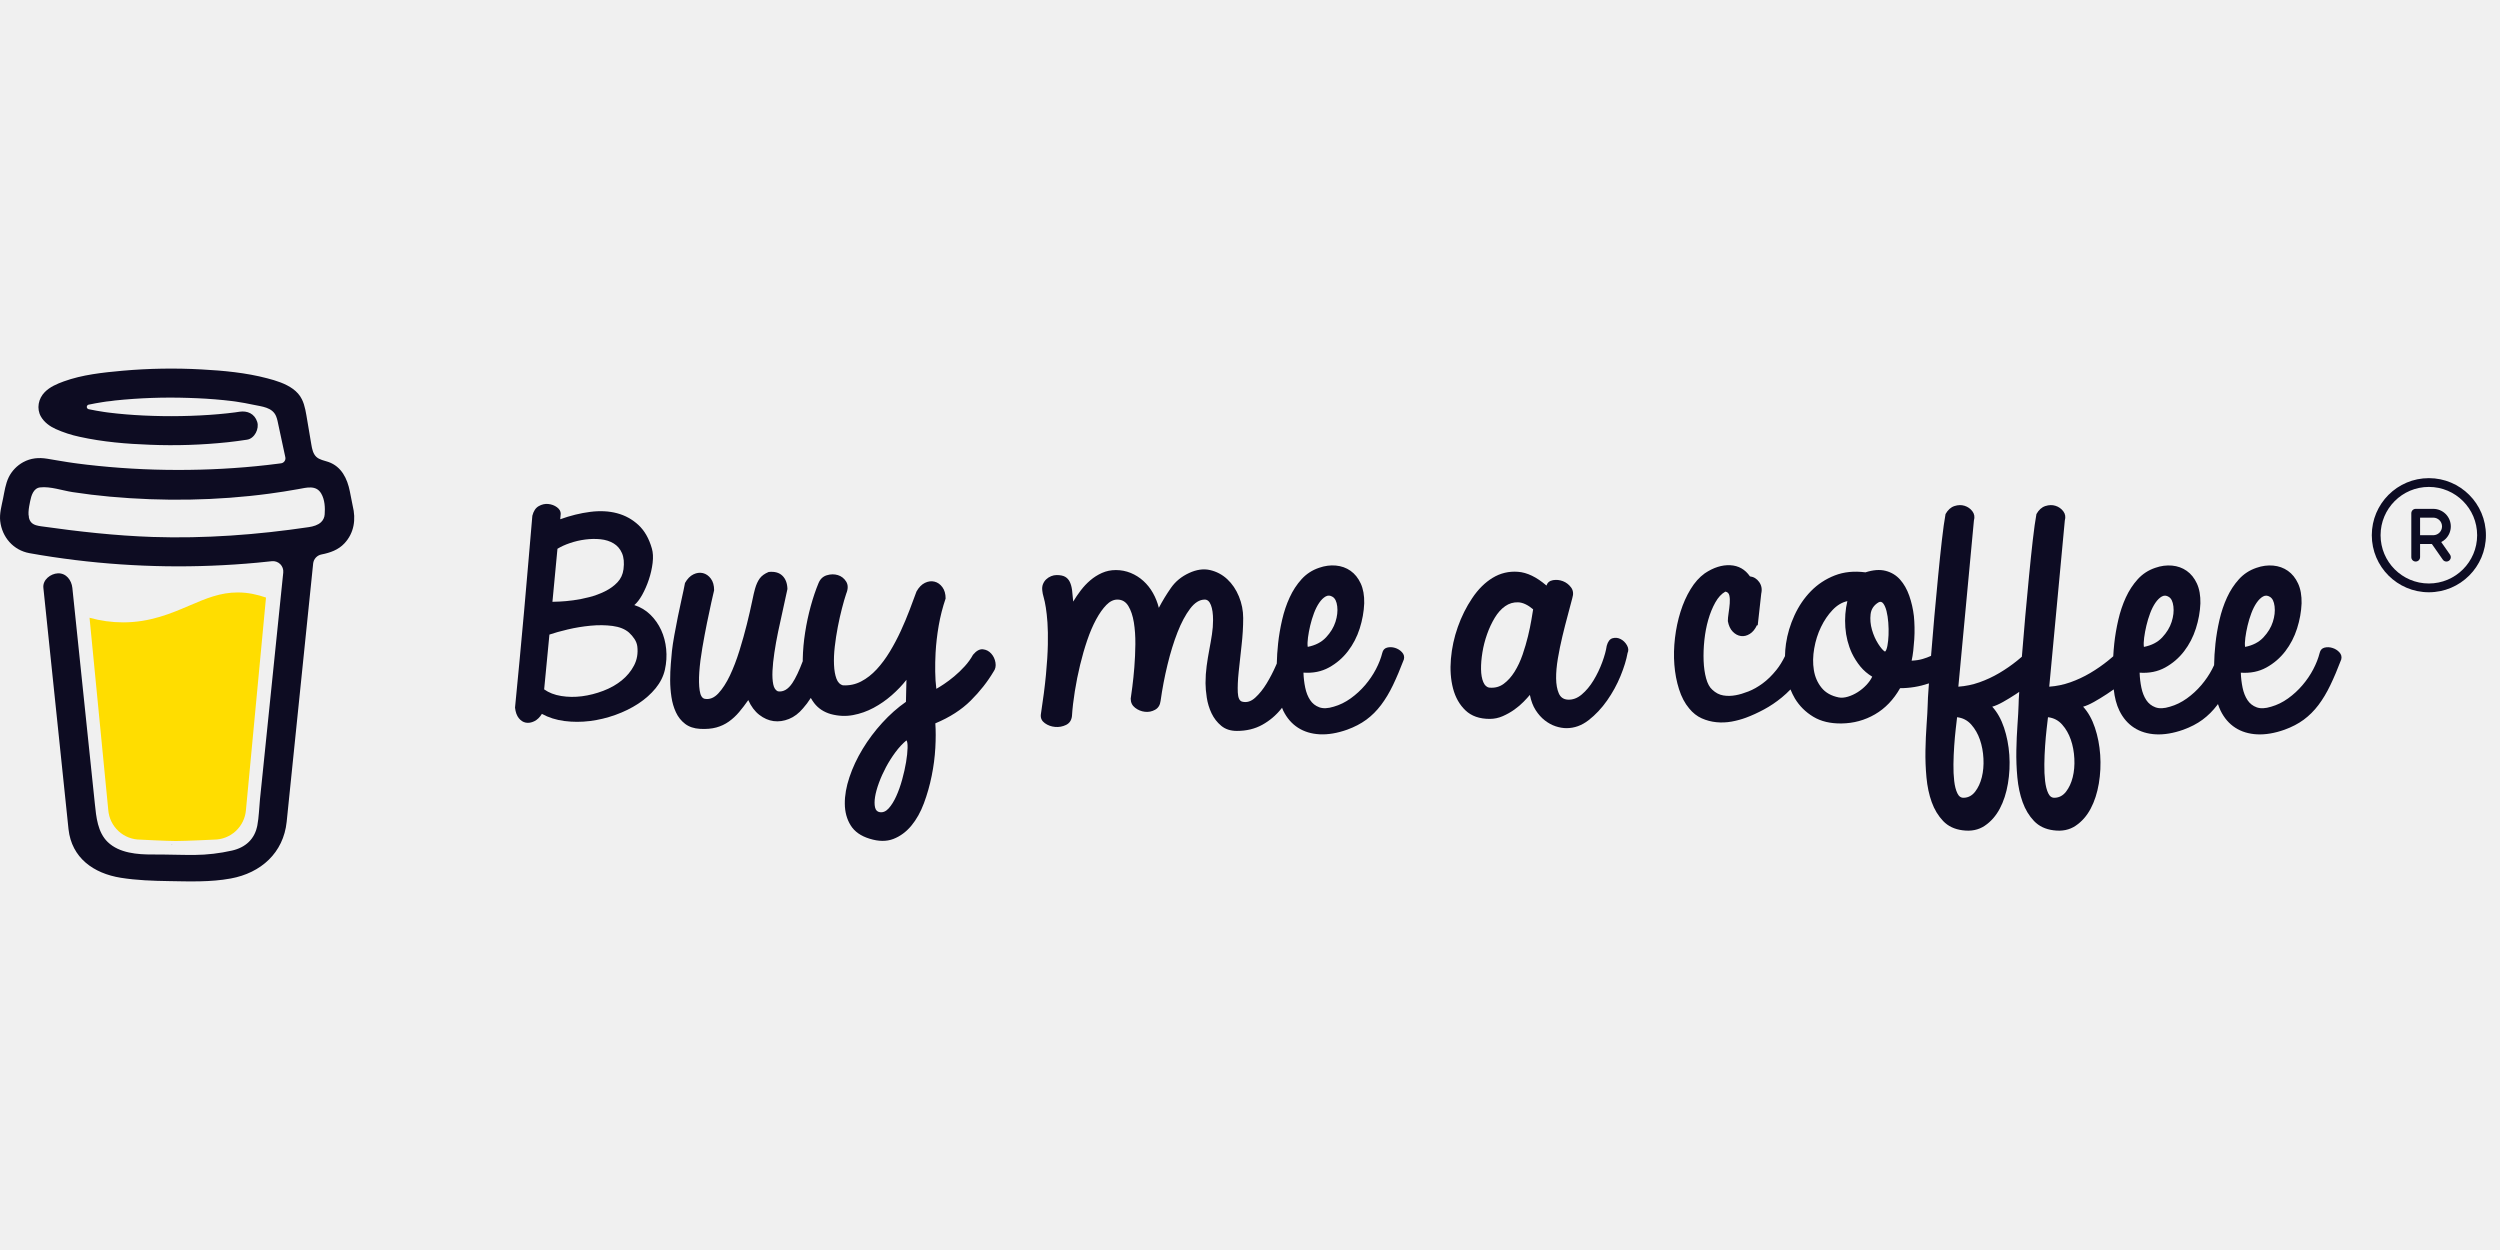
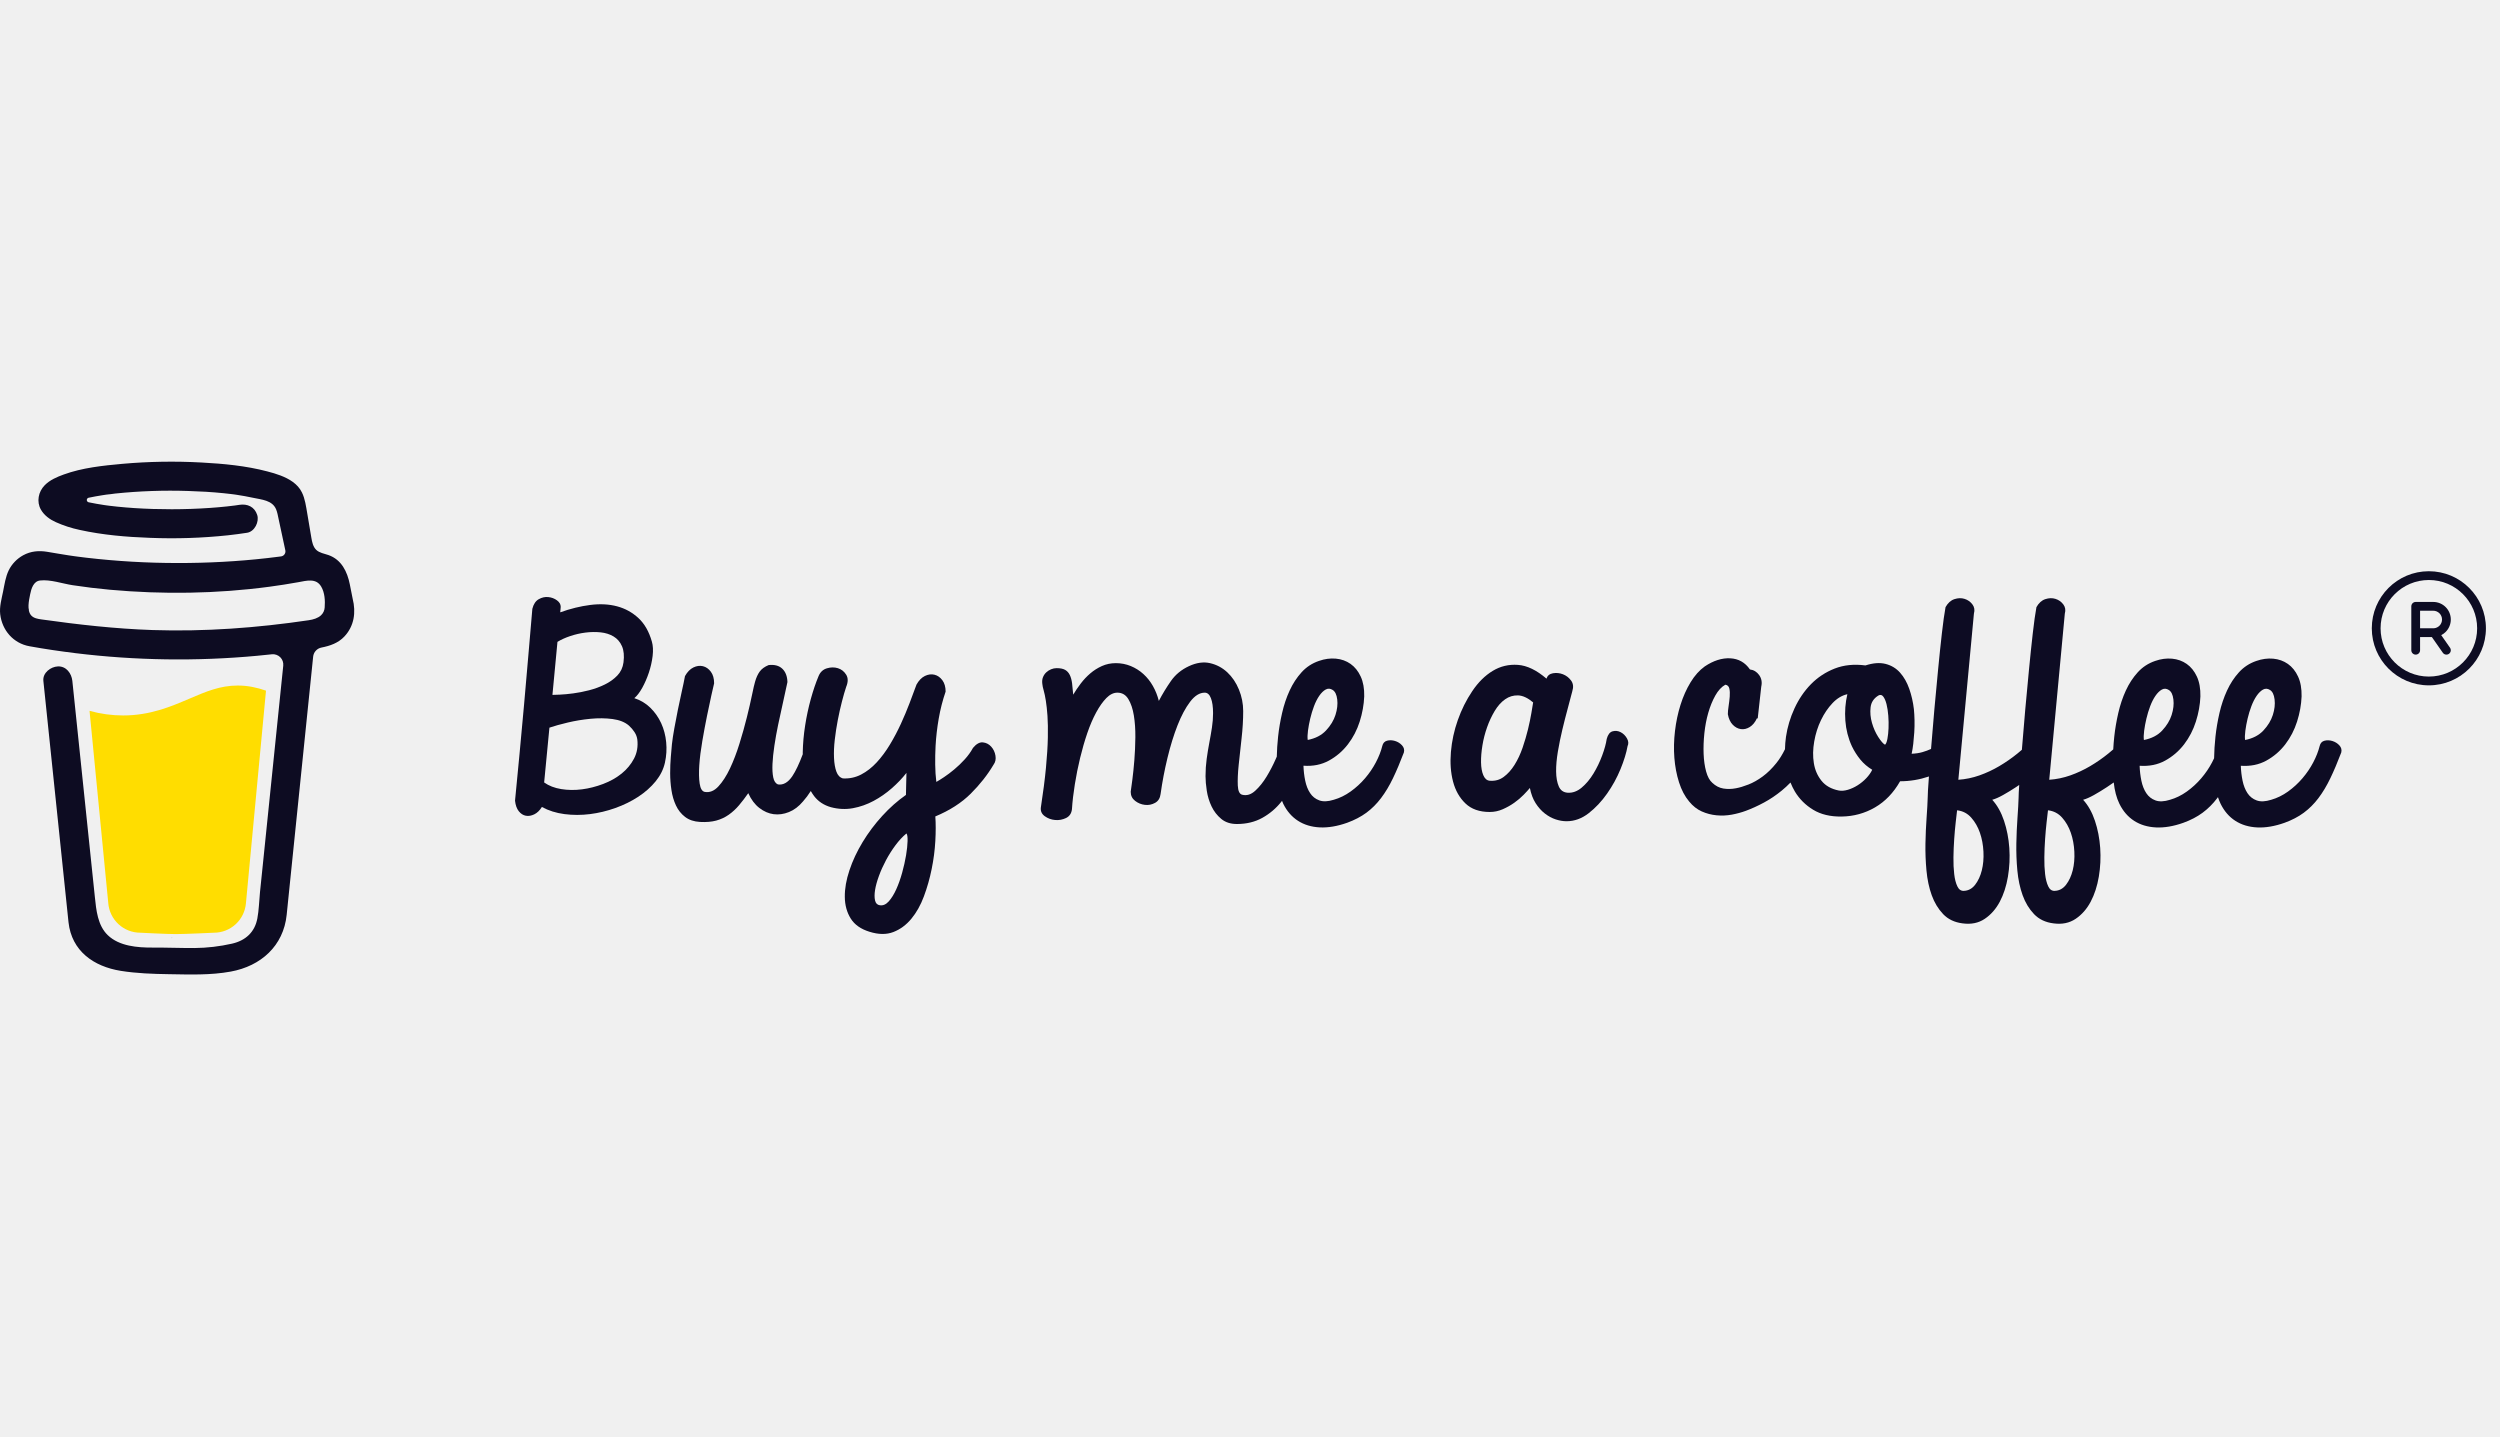
- <svg xmlns="http://www.w3.org/2000/svg" width="200" height="100" viewBox="0 0 195 40" fill="none">
+ <svg xmlns="http://www.w3.org/2000/svg" width="235" height="135" viewBox="0 0 195 40" fill="none">
  <g clip-path="url(#clip0_2397_300)">
    <path d="M24.739 9.305L24.712 9.289L24.648 9.27C24.674 9.291 24.706 9.304 24.739 9.305Z" fill="#0D0C22" />
    <path d="M24.754 9.3C24.75 9.299 24.746 9.298 24.742 9.297C24.742 9.299 24.742 9.302 24.742 9.304C24.747 9.304 24.75 9.302 24.754 9.3Z" fill="#0D0C22" />
    <path d="M25.117 12.162L25.163 12.136L25.181 12.126L25.196 12.109C25.167 12.122 25.14 12.14 25.117 12.162Z" fill="#0D0C22" />
    <path d="M24.826 9.364L24.781 9.321L24.75 9.305C24.767 9.334 24.794 9.355 24.826 9.364Z" fill="#0D0C22" />
    <path d="M13.451 37.098C13.415 37.113 13.384 37.138 13.359 37.169L13.388 37.15C13.407 37.133 13.435 37.112 13.451 37.098Z" fill="#0D0C22" />
    <path d="M20.055 35.803C20.055 35.762 20.035 35.769 20.04 35.915C20.04 35.903 20.045 35.891 20.047 35.88C20.049 35.854 20.052 35.828 20.055 35.803Z" fill="#0D0C22" />
    <path d="M19.373 37.098C19.337 37.113 19.305 37.138 19.281 37.169L19.31 37.15C19.329 37.133 19.357 37.112 19.373 37.098Z" fill="#0D0C22" />
    <path d="M8.8 37.405C8.773 37.381 8.739 37.365 8.703 37.359C8.732 37.373 8.761 37.387 8.781 37.398L8.8 37.405Z" fill="#0D0C22" />
    <path d="M7.749 36.402C7.745 36.359 7.732 36.319 7.711 36.281C7.726 36.32 7.738 36.359 7.748 36.4L7.749 36.402Z" fill="#0D0C22" />
    <path d="M14.78 18.483C13.343 19.098 11.713 19.795 9.6 19.795C8.716 19.794 7.836 19.672 6.984 19.435L8.446 34.44C8.498 35.068 8.783 35.652 9.246 36.079C9.709 36.505 10.316 36.741 10.945 36.741C10.945 36.741 13.017 36.849 13.709 36.849C14.453 36.849 16.685 36.741 16.685 36.741C17.314 36.741 17.92 36.505 18.383 36.078C18.846 35.652 19.131 35.067 19.183 34.44L20.748 17.859C20.049 17.62 19.343 17.461 18.547 17.461C17.171 17.46 16.061 17.934 14.78 18.483Z" fill="#FFDD00" />
    <path d="M2.461 12.078L2.486 12.101L2.502 12.111C2.489 12.099 2.476 12.088 2.461 12.078Z" fill="#0D0C22" />
    <path d="M27.508 10.691L27.288 9.581C27.09 8.585 26.642 7.644 25.62 7.284C25.292 7.169 24.92 7.119 24.669 6.881C24.418 6.642 24.343 6.272 24.285 5.929C24.177 5.299 24.076 4.668 23.966 4.039C23.871 3.498 23.796 2.891 23.547 2.394C23.224 1.728 22.555 1.339 21.888 1.081C21.547 0.953 21.199 0.846 20.845 0.758C19.18 0.319 17.431 0.157 15.718 0.065C13.663 -0.048 11.602 -0.014 9.552 0.168C8.026 0.306 6.418 0.474 4.968 1.002C4.438 1.195 3.892 1.427 3.489 1.837C2.994 2.34 2.833 3.118 3.194 3.746C3.451 4.191 3.885 4.506 4.347 4.714C4.947 4.983 5.575 5.187 6.218 5.323C8.01 5.719 9.866 5.875 11.697 5.941C13.726 6.023 15.758 5.957 17.778 5.743C18.277 5.688 18.776 5.622 19.273 5.545C19.859 5.455 20.235 4.689 20.062 4.155C19.856 3.517 19.3 3.269 18.672 3.366C18.58 3.38 18.488 3.394 18.395 3.407L18.329 3.417C18.116 3.444 17.903 3.469 17.691 3.492C17.251 3.539 16.811 3.578 16.369 3.608C15.38 3.677 14.388 3.709 13.397 3.711C12.423 3.711 11.448 3.683 10.476 3.619C10.033 3.59 9.591 3.553 9.149 3.508C8.949 3.487 8.748 3.465 8.548 3.44L8.358 3.416L8.316 3.41L8.119 3.382C7.715 3.321 7.312 3.251 6.912 3.167C6.872 3.158 6.836 3.135 6.81 3.103C6.784 3.071 6.77 3.031 6.77 2.99C6.77 2.948 6.784 2.908 6.81 2.876C6.836 2.844 6.872 2.821 6.912 2.812H6.92C7.266 2.739 7.615 2.676 7.964 2.621C8.081 2.603 8.198 2.585 8.315 2.567H8.319C8.538 2.553 8.758 2.513 8.976 2.487C10.872 2.29 12.779 2.223 14.684 2.286C15.61 2.313 16.534 2.367 17.455 2.461C17.653 2.482 17.85 2.503 18.047 2.527C18.122 2.536 18.198 2.547 18.274 2.556L18.427 2.578C18.872 2.645 19.315 2.725 19.756 2.82C20.41 2.962 21.248 3.008 21.539 3.724C21.632 3.951 21.674 4.204 21.725 4.442L21.79 4.746C21.792 4.751 21.793 4.757 21.794 4.763C21.948 5.48 22.102 6.198 22.256 6.915C22.267 6.968 22.267 7.023 22.257 7.076C22.246 7.129 22.224 7.179 22.193 7.224C22.162 7.268 22.122 7.306 22.076 7.334C22.03 7.362 21.978 7.381 21.924 7.388H21.92L21.826 7.401L21.733 7.413C21.438 7.452 21.143 7.488 20.847 7.521C20.265 7.587 19.682 7.645 19.098 7.693C17.937 7.79 16.774 7.853 15.609 7.883C15.015 7.899 14.422 7.906 13.828 7.905C11.467 7.903 9.107 7.766 6.761 7.494C6.507 7.464 6.253 7.432 5.999 7.399C6.196 7.424 5.856 7.38 5.787 7.37C5.625 7.347 5.464 7.324 5.302 7.299C4.76 7.218 4.222 7.118 3.681 7.03C3.027 6.923 2.402 6.976 1.81 7.299C1.325 7.565 0.932 7.972 0.684 8.467C0.429 8.994 0.353 9.569 0.239 10.135C0.125 10.702 -0.052 11.312 0.015 11.893C0.16 13.149 1.037 14.169 2.3 14.397C3.487 14.612 4.681 14.787 5.879 14.935C10.582 15.511 15.334 15.58 20.052 15.141C20.436 15.105 20.82 15.066 21.203 15.024C21.323 15.01 21.444 15.024 21.557 15.064C21.671 15.104 21.774 15.168 21.86 15.253C21.945 15.338 22.011 15.441 22.051 15.554C22.091 15.668 22.106 15.789 22.094 15.908L21.974 17.07C21.734 19.416 21.493 21.762 21.252 24.109C21.001 26.573 20.748 29.036 20.494 31.5C20.422 32.194 20.351 32.887 20.279 33.581C20.21 34.264 20.2 34.968 20.071 35.643C19.866 36.704 19.148 37.356 18.099 37.594C17.139 37.812 16.158 37.927 15.173 37.936C14.081 37.942 12.99 37.894 11.898 37.9C10.733 37.906 9.305 37.798 8.405 36.931C7.615 36.169 7.505 34.976 7.398 33.944C7.254 32.579 7.112 31.213 6.971 29.848L6.18 22.255L5.668 17.343C5.66 17.262 5.651 17.181 5.643 17.1C5.582 16.514 5.167 15.94 4.513 15.97C3.953 15.994 3.317 16.47 3.383 17.1L3.762 20.742L4.547 28.275C4.77 30.415 4.993 32.556 5.216 34.696C5.259 35.106 5.299 35.517 5.344 35.927C5.59 38.168 7.301 39.376 9.421 39.716C10.658 39.915 11.926 39.956 13.182 39.976C14.792 40.002 16.418 40.064 18.002 39.772C20.349 39.342 22.11 37.775 22.361 35.344C22.433 34.642 22.504 33.941 22.576 33.238C22.815 30.917 23.053 28.595 23.291 26.272L24.069 18.685L24.426 15.208C24.443 15.035 24.516 14.873 24.633 14.745C24.75 14.617 24.905 14.531 25.076 14.498C25.747 14.367 26.388 14.144 26.865 13.633C27.625 12.82 27.776 11.76 27.508 10.691ZM2.265 11.441C2.275 11.436 2.257 11.524 2.249 11.565C2.247 11.503 2.25 11.448 2.265 11.441ZM2.33 11.945C2.336 11.941 2.352 11.963 2.369 11.989C2.343 11.965 2.328 11.947 2.33 11.945ZM2.394 12.029C2.43 12.094 2.417 12.069 2.394 12.029ZM2.523 12.134H2.526C2.526 12.138 2.532 12.141 2.534 12.145C2.531 12.141 2.527 12.137 2.523 12.134ZM25.044 11.978C24.803 12.207 24.44 12.314 24.081 12.367C20.056 12.964 15.972 13.267 11.903 13.133C8.991 13.034 6.109 12.71 3.226 12.303C2.943 12.263 2.637 12.211 2.443 12.003C2.077 11.61 2.257 10.819 2.352 10.345C2.439 9.91 2.606 9.33 3.123 9.268C3.93 9.174 4.868 9.514 5.666 9.635C6.628 9.782 7.593 9.9 8.561 9.988C12.695 10.364 16.898 10.306 21.014 9.755C21.764 9.654 22.512 9.537 23.256 9.403C23.92 9.284 24.655 9.061 25.056 9.748C25.331 10.216 25.368 10.843 25.325 11.372C25.312 11.602 25.212 11.819 25.044 11.978Z" fill="#0D0C22" />
    <path fill-rule="evenodd" clip-rule="evenodd" d="M49.455 23.157C49.22 23.606 48.897 23.997 48.486 24.328C48.075 24.66 47.595 24.93 47.046 25.138C46.498 25.346 45.946 25.486 45.391 25.558C44.836 25.629 44.298 25.623 43.776 25.538C43.253 25.454 42.809 25.281 42.444 25.021L42.855 20.747C43.234 20.617 43.71 20.484 44.285 20.347C44.859 20.211 45.45 20.113 46.057 20.055C46.664 19.996 47.239 20.003 47.781 20.074C48.322 20.146 48.75 20.318 49.063 20.591C49.233 20.747 49.377 20.916 49.495 21.099C49.612 21.281 49.684 21.47 49.71 21.665C49.775 22.211 49.69 22.709 49.455 23.157ZM43.482 14.054C43.756 13.885 44.086 13.735 44.471 13.605C44.856 13.475 45.251 13.384 45.656 13.332C46.06 13.28 46.455 13.273 46.841 13.312C47.226 13.351 47.566 13.459 47.859 13.634C48.153 13.81 48.371 14.064 48.515 14.395C48.659 14.727 48.698 15.147 48.633 15.654C48.581 16.057 48.42 16.399 48.153 16.679C47.885 16.959 47.559 17.192 47.174 17.381C46.788 17.57 46.38 17.72 45.95 17.83C45.519 17.941 45.104 18.022 44.706 18.074C44.308 18.126 43.962 18.159 43.668 18.171C43.374 18.184 43.181 18.191 43.09 18.191L43.482 14.054ZM51.571 20.396C51.361 19.941 51.081 19.541 50.728 19.196C50.376 18.851 49.958 18.601 49.475 18.445C49.684 18.276 49.889 18.009 50.092 17.645C50.294 17.281 50.467 16.884 50.611 16.454C50.754 16.025 50.852 15.592 50.905 15.156C50.956 14.721 50.937 14.347 50.846 14.034C50.624 13.254 50.275 12.642 49.798 12.2C49.321 11.758 48.767 11.452 48.133 11.283C47.5 11.114 46.801 11.078 46.038 11.176C45.274 11.273 44.493 11.465 43.697 11.751C43.697 11.686 43.704 11.618 43.717 11.546C43.73 11.475 43.736 11.4 43.736 11.322C43.736 11.127 43.639 10.958 43.443 10.815C43.247 10.671 43.022 10.587 42.767 10.561C42.512 10.535 42.264 10.59 42.023 10.727C41.781 10.863 41.614 11.114 41.523 11.478C41.419 12.649 41.314 13.865 41.21 15.127C41.105 16.389 40.995 17.664 40.877 18.952C40.76 20.24 40.642 21.518 40.524 22.787C40.407 24.055 40.289 25.275 40.172 26.445C40.211 26.797 40.309 27.07 40.466 27.265C40.622 27.46 40.805 27.578 41.014 27.616C41.223 27.656 41.442 27.619 41.67 27.509C41.898 27.399 42.098 27.206 42.268 26.933C42.79 27.22 43.377 27.405 44.03 27.49C44.683 27.574 45.345 27.574 46.018 27.49C46.69 27.405 47.353 27.246 48.006 27.011C48.659 26.777 49.253 26.485 49.788 26.134C50.323 25.782 50.774 25.382 51.14 24.933C51.505 24.484 51.747 24 51.864 23.48C51.982 22.946 52.014 22.413 51.962 21.879C51.91 21.346 51.779 20.852 51.571 20.396Z" fill="#0D0C23" />
    <path fill-rule="evenodd" clip-rule="evenodd" d="M70.674 30.696C70.602 31.125 70.501 31.578 70.37 32.053C70.24 32.527 70.086 32.96 69.91 33.35C69.734 33.741 69.538 34.056 69.323 34.297C69.107 34.537 68.875 34.638 68.627 34.599C68.431 34.573 68.307 34.449 68.255 34.229C68.203 34.007 68.203 33.734 68.255 33.409C68.307 33.084 68.408 32.716 68.559 32.306C68.709 31.896 68.892 31.49 69.107 31.087C69.323 30.683 69.567 30.296 69.841 29.926C70.116 29.555 70.403 29.246 70.703 28.999C70.769 29.077 70.798 29.272 70.791 29.584C70.784 29.896 70.745 30.267 70.674 30.696ZM77.313 22.227C77.137 22.032 76.921 21.922 76.667 21.895C76.412 21.869 76.154 22.012 75.893 22.325C75.723 22.637 75.508 22.936 75.247 23.222C74.986 23.509 74.715 23.769 74.434 24.003C74.153 24.237 73.886 24.439 73.631 24.608C73.377 24.777 73.177 24.901 73.034 24.979C72.982 24.562 72.952 24.114 72.946 23.632C72.939 23.151 72.949 22.663 72.975 22.169C73.014 21.466 73.096 20.757 73.22 20.042C73.344 19.326 73.523 18.623 73.758 17.934C73.758 17.57 73.673 17.274 73.504 17.046C73.334 16.819 73.128 16.675 72.887 16.617C72.645 16.558 72.397 16.591 72.143 16.714C71.888 16.838 71.669 17.063 71.487 17.387C71.33 17.817 71.15 18.298 70.948 18.831C70.745 19.365 70.517 19.908 70.263 20.461C70.008 21.014 69.724 21.551 69.411 22.071C69.097 22.591 68.754 23.053 68.382 23.457C68.01 23.86 67.605 24.175 67.168 24.403C66.73 24.631 66.258 24.732 65.748 24.706C65.513 24.64 65.343 24.465 65.239 24.178C65.134 23.892 65.072 23.535 65.053 23.105C65.033 22.676 65.053 22.204 65.112 21.69C65.171 21.177 65.249 20.666 65.347 20.159C65.445 19.651 65.552 19.17 65.67 18.715C65.787 18.259 65.898 17.875 66.003 17.563C66.159 17.186 66.159 16.87 66.003 16.617C65.846 16.363 65.631 16.194 65.357 16.109C65.082 16.025 64.795 16.028 64.495 16.119C64.194 16.21 63.979 16.412 63.849 16.724C63.626 17.258 63.424 17.856 63.241 18.519C63.058 19.183 62.911 19.869 62.801 20.578C62.689 21.287 62.627 21.99 62.614 22.686C62.614 22.731 62.616 22.774 62.616 22.819C62.331 23.576 62.059 24.147 61.802 24.53C61.469 25.024 61.093 25.239 60.676 25.174C60.492 25.096 60.372 24.914 60.313 24.627C60.254 24.341 60.235 23.99 60.254 23.573C60.274 23.157 60.323 22.686 60.401 22.159C60.48 21.632 60.577 21.086 60.695 20.52C60.813 19.953 60.937 19.385 61.067 18.812C61.198 18.24 61.315 17.7 61.42 17.192C61.407 16.737 61.273 16.389 61.018 16.148C60.764 15.908 60.408 15.814 59.951 15.865C59.638 15.995 59.406 16.165 59.256 16.373C59.105 16.581 58.984 16.848 58.893 17.173C58.841 17.342 58.763 17.68 58.658 18.188C58.554 18.695 58.42 19.277 58.257 19.934C58.093 20.591 57.901 21.277 57.679 21.993C57.457 22.708 57.209 23.356 56.935 23.935C56.661 24.513 56.36 24.979 56.034 25.33C55.708 25.681 55.355 25.824 54.976 25.759C54.767 25.72 54.634 25.505 54.575 25.115C54.516 24.725 54.506 24.244 54.545 23.671C54.585 23.099 54.663 22.471 54.781 21.788C54.898 21.105 55.019 20.458 55.143 19.846C55.267 19.235 55.381 18.695 55.486 18.227C55.59 17.758 55.662 17.446 55.701 17.29C55.701 16.913 55.616 16.61 55.446 16.383C55.276 16.155 55.071 16.012 54.829 15.953C54.588 15.895 54.34 15.927 54.085 16.051C53.831 16.174 53.612 16.399 53.429 16.724C53.364 17.075 53.279 17.482 53.174 17.944C53.07 18.405 52.969 18.88 52.871 19.368C52.773 19.856 52.681 20.334 52.597 20.803C52.512 21.271 52.45 21.681 52.411 22.032C52.385 22.305 52.355 22.64 52.323 23.037C52.29 23.434 52.273 23.853 52.273 24.296C52.273 24.738 52.306 25.177 52.372 25.613C52.437 26.049 52.554 26.449 52.724 26.813C52.894 27.177 53.132 27.476 53.439 27.711C53.746 27.945 54.134 28.075 54.604 28.101C55.087 28.127 55.508 28.091 55.867 27.994C56.227 27.896 56.553 27.743 56.847 27.535C57.14 27.327 57.408 27.08 57.65 26.793C57.891 26.507 58.13 26.195 58.365 25.857C58.587 26.351 58.874 26.735 59.226 27.008C59.579 27.281 59.951 27.444 60.343 27.496C60.734 27.548 61.133 27.493 61.538 27.33C61.942 27.168 62.307 26.891 62.634 26.501C62.849 26.261 63.052 25.989 63.242 25.688C63.323 25.829 63.409 25.965 63.506 26.091C63.826 26.507 64.26 26.793 64.808 26.95C65.396 27.106 65.97 27.132 66.532 27.028C67.093 26.924 67.628 26.735 68.138 26.462C68.647 26.189 69.12 25.86 69.558 25.476C69.995 25.093 70.377 24.693 70.703 24.276C70.69 24.575 70.683 24.858 70.683 25.125C70.683 25.392 70.677 25.681 70.664 25.993C70.011 26.449 69.394 26.995 68.813 27.633C68.232 28.27 67.723 28.95 67.285 29.672C66.848 30.394 66.505 31.125 66.258 31.867C66.009 32.609 65.888 33.301 65.895 33.946C65.901 34.59 66.055 35.152 66.355 35.633C66.655 36.115 67.145 36.459 67.824 36.668C68.529 36.889 69.149 36.895 69.685 36.687C70.22 36.479 70.687 36.134 71.085 35.653C71.483 35.172 71.81 34.59 72.064 33.907C72.319 33.223 72.521 32.511 72.671 31.77C72.822 31.028 72.916 30.299 72.956 29.584C72.995 28.868 72.995 28.231 72.956 27.671C74.078 27.203 74.999 26.611 75.717 25.896C76.435 25.181 77.029 24.426 77.499 23.632C77.643 23.437 77.692 23.203 77.646 22.93C77.6 22.656 77.49 22.422 77.313 22.227Z" fill="#0D0C23" />
    <path fill-rule="evenodd" clip-rule="evenodd" d="M102.022 20.983C102.061 20.684 102.12 20.369 102.198 20.037C102.277 19.705 102.375 19.383 102.492 19.071C102.61 18.759 102.747 18.489 102.903 18.261C103.06 18.034 103.227 17.871 103.403 17.773C103.579 17.676 103.758 17.686 103.942 17.802C104.137 17.92 104.258 18.167 104.304 18.544C104.349 18.922 104.304 19.325 104.167 19.754C104.03 20.183 103.785 20.587 103.432 20.964C103.08 21.341 102.603 21.588 102.003 21.705C101.976 21.524 101.983 21.283 102.022 20.983ZM108.808 21.783C108.593 21.719 108.387 21.712 108.191 21.764C107.996 21.816 107.871 21.953 107.819 22.174C107.715 22.59 107.548 23.016 107.32 23.452C107.091 23.888 106.811 24.301 106.478 24.691C106.145 25.081 105.769 25.426 105.352 25.725C104.934 26.025 104.496 26.239 104.039 26.369C103.582 26.513 103.204 26.529 102.903 26.418C102.603 26.308 102.365 26.119 102.189 25.852C102.012 25.586 101.885 25.264 101.807 24.886C101.728 24.509 101.683 24.119 101.67 23.715C102.414 23.768 103.076 23.634 103.658 23.315C104.238 22.997 104.731 22.574 105.136 22.047C105.541 21.52 105.848 20.928 106.057 20.271C106.265 19.614 106.383 18.96 106.409 18.31C106.422 17.698 106.331 17.181 106.135 16.759C105.939 16.336 105.675 16.007 105.342 15.773C105.009 15.539 104.627 15.402 104.196 15.363C103.765 15.324 103.328 15.383 102.884 15.539C102.348 15.721 101.895 16.017 101.523 16.427C101.151 16.837 100.84 17.312 100.593 17.851C100.344 18.391 100.148 18.973 100.005 19.598C99.861 20.222 99.757 20.837 99.692 21.442C99.633 21.985 99.601 22.504 99.59 23.005C99.562 23.069 99.535 23.13 99.505 23.198C99.303 23.66 99.068 24.112 98.8 24.555C98.533 24.997 98.236 25.368 97.909 25.667C97.583 25.966 97.243 26.07 96.891 25.979C96.682 25.927 96.568 25.686 96.548 25.257C96.529 24.828 96.551 24.294 96.617 23.657C96.682 23.02 96.757 22.33 96.842 21.588C96.927 20.847 96.969 20.138 96.969 19.461C96.969 18.876 96.858 18.313 96.636 17.773C96.414 17.234 96.11 16.785 95.726 16.427C95.34 16.069 94.893 15.832 94.384 15.715C93.875 15.597 93.326 15.675 92.739 15.949C92.151 16.222 91.684 16.606 91.339 17.1C90.992 17.595 90.676 18.115 90.389 18.661C90.284 18.245 90.131 17.858 89.928 17.5C89.726 17.142 89.478 16.83 89.184 16.563C88.89 16.297 88.56 16.089 88.195 15.939C87.83 15.79 87.444 15.715 87.039 15.715C86.648 15.715 86.286 15.79 85.953 15.939C85.62 16.089 85.316 16.28 85.042 16.515C84.768 16.749 84.52 17.012 84.298 17.305C84.076 17.598 83.879 17.887 83.71 18.173C83.684 17.835 83.654 17.539 83.622 17.285C83.589 17.032 83.53 16.817 83.446 16.642C83.361 16.466 83.24 16.332 83.083 16.241C82.927 16.151 82.705 16.105 82.418 16.105C82.274 16.105 82.13 16.134 81.987 16.192C81.843 16.251 81.715 16.332 81.605 16.436C81.494 16.541 81.409 16.668 81.35 16.817C81.291 16.967 81.275 17.139 81.301 17.334C81.314 17.478 81.35 17.65 81.409 17.851C81.468 18.053 81.523 18.317 81.575 18.642C81.627 18.967 81.67 19.361 81.703 19.822C81.735 20.284 81.745 20.85 81.732 21.52C81.719 22.19 81.67 22.974 81.585 23.872C81.5 24.769 81.366 25.81 81.184 26.994C81.157 27.267 81.262 27.488 81.497 27.657C81.732 27.826 82 27.924 82.3 27.95C82.6 27.976 82.884 27.924 83.152 27.794C83.419 27.664 83.573 27.436 83.612 27.111C83.651 26.5 83.726 25.849 83.838 25.159C83.948 24.47 84.085 23.787 84.249 23.11C84.412 22.434 84.598 21.79 84.807 21.178C85.016 20.567 85.248 20.027 85.502 19.559C85.757 19.09 86.021 18.717 86.295 18.437C86.57 18.157 86.857 18.017 87.157 18.017C87.523 18.017 87.806 18.183 88.009 18.515C88.211 18.847 88.355 19.273 88.44 19.793C88.525 20.314 88.564 20.883 88.558 21.501C88.551 22.119 88.525 22.714 88.479 23.286C88.433 23.859 88.381 24.369 88.322 24.818C88.264 25.267 88.221 25.576 88.195 25.745C88.195 26.044 88.309 26.281 88.538 26.457C88.766 26.633 89.021 26.737 89.302 26.769C89.582 26.802 89.847 26.75 90.095 26.613C90.343 26.477 90.486 26.246 90.526 25.92C90.656 24.984 90.836 24.044 91.064 23.101C91.292 22.158 91.554 21.312 91.848 20.564C92.141 19.816 92.468 19.204 92.827 18.73C93.186 18.255 93.568 18.017 93.973 18.017C94.181 18.017 94.342 18.161 94.452 18.447C94.563 18.733 94.619 19.123 94.619 19.617C94.619 19.982 94.59 20.356 94.531 20.739C94.472 21.123 94.404 21.52 94.325 21.93C94.247 22.34 94.178 22.759 94.12 23.189C94.061 23.618 94.031 24.067 94.031 24.535C94.031 24.86 94.064 25.238 94.129 25.667C94.195 26.096 94.319 26.503 94.501 26.887C94.684 27.27 94.935 27.596 95.256 27.862C95.576 28.129 95.983 28.262 96.479 28.262C97.224 28.262 97.883 28.103 98.458 27.784C99.032 27.465 99.525 27.049 99.936 26.535C99.958 26.508 99.977 26.48 99.998 26.453C100.029 26.529 100.057 26.609 100.093 26.682C100.374 27.254 100.755 27.696 101.239 28.009C101.722 28.321 102.29 28.493 102.943 28.526C103.595 28.558 104.307 28.438 105.078 28.165C105.652 27.956 106.151 27.696 106.576 27.384C107 27.072 107.382 26.691 107.721 26.242C108.061 25.794 108.371 25.276 108.652 24.691C108.933 24.105 109.216 23.436 109.503 22.681C109.556 22.473 109.507 22.288 109.357 22.125C109.207 21.962 109.024 21.849 108.808 21.783Z" fill="#0D0C23" />
    <path fill-rule="evenodd" clip-rule="evenodd" d="M119.448 19.606C119.383 19.99 119.295 20.413 119.184 20.875C119.072 21.337 118.932 21.814 118.763 22.309C118.593 22.803 118.384 23.249 118.136 23.646C117.888 24.043 117.604 24.358 117.284 24.592C116.964 24.826 116.595 24.924 116.177 24.885C115.968 24.859 115.808 24.716 115.698 24.455C115.587 24.195 115.528 23.863 115.521 23.46C115.515 23.057 115.55 22.615 115.629 22.133C115.707 21.652 115.828 21.18 115.992 20.718C116.154 20.257 116.354 19.831 116.589 19.44C116.824 19.05 117.094 18.747 117.402 18.533C117.708 18.318 118.045 18.218 118.41 18.23C118.776 18.243 119.167 18.425 119.585 18.777C119.559 18.946 119.514 19.223 119.448 19.606ZM126.41 21.099C126.208 20.995 125.999 20.972 125.784 21.031C125.569 21.089 125.415 21.288 125.324 21.626C125.271 21.99 125.154 22.419 124.971 22.914C124.788 23.408 124.563 23.877 124.295 24.319C124.028 24.761 123.721 25.129 123.375 25.421C123.029 25.714 122.66 25.848 122.269 25.821C121.942 25.796 121.713 25.63 121.583 25.324C121.452 25.018 121.384 24.635 121.377 24.172C121.371 23.711 121.417 23.191 121.514 22.611C121.612 22.033 121.73 21.457 121.867 20.884C122.004 20.312 122.144 19.762 122.288 19.235C122.431 18.709 122.549 18.263 122.641 17.899C122.745 17.573 122.712 17.297 122.543 17.069C122.373 16.842 122.161 16.679 121.906 16.581C121.651 16.484 121.393 16.458 121.132 16.503C120.871 16.549 120.702 16.689 120.623 16.923C119.853 16.259 119.112 15.902 118.4 15.85C117.689 15.798 117.032 15.954 116.432 16.318C115.831 16.682 115.299 17.209 114.836 17.899C114.372 18.588 113.997 19.34 113.71 20.153C113.422 20.966 113.243 21.795 113.171 22.641C113.099 23.486 113.155 24.257 113.338 24.953C113.521 25.649 113.843 26.219 114.307 26.66C114.77 27.103 115.4 27.324 116.197 27.324C116.55 27.324 116.889 27.253 117.215 27.11C117.542 26.966 117.842 26.797 118.116 26.602C118.39 26.407 118.632 26.202 118.841 25.987C119.05 25.773 119.213 25.594 119.331 25.451C119.422 25.919 119.572 26.316 119.781 26.641C119.99 26.966 120.228 27.233 120.496 27.441C120.763 27.649 121.044 27.802 121.338 27.9C121.632 27.997 121.916 28.046 122.19 28.046C122.804 28.046 123.378 27.838 123.914 27.422C124.449 27.006 124.929 26.495 125.353 25.89C125.777 25.285 126.127 24.648 126.401 23.977C126.675 23.307 126.858 22.712 126.949 22.192C127.041 21.997 127.024 21.792 126.9 21.577C126.776 21.363 126.613 21.203 126.41 21.099Z" fill="#0D0C23" />
    <path fill-rule="evenodd" clip-rule="evenodd" d="M161.672 31.875C161.561 32.318 161.388 32.692 161.153 32.998C160.918 33.303 160.624 33.463 160.271 33.476C160.049 33.489 159.88 33.372 159.762 33.124C159.645 32.877 159.563 32.559 159.518 32.168C159.472 31.778 159.452 31.342 159.459 30.861C159.465 30.379 159.485 29.905 159.518 29.436C159.55 28.968 159.589 28.532 159.635 28.129C159.681 27.725 159.716 27.414 159.743 27.192C160.186 27.244 160.556 27.436 160.849 27.768C161.143 28.1 161.368 28.493 161.525 28.948C161.682 29.404 161.773 29.895 161.799 30.422C161.825 30.949 161.783 31.433 161.672 31.875ZM154.582 31.875C154.471 32.318 154.298 32.692 154.063 32.998C153.828 33.303 153.534 33.463 153.182 33.476C152.96 33.489 152.79 33.372 152.673 33.124C152.555 32.877 152.473 32.559 152.428 32.168C152.382 31.778 152.362 31.342 152.369 30.861C152.375 30.379 152.395 29.905 152.428 29.436C152.46 28.968 152.499 28.532 152.545 28.129C152.591 27.725 152.627 27.414 152.653 27.192C153.097 27.244 153.466 27.436 153.759 27.768C154.053 28.1 154.278 28.493 154.435 28.948C154.592 29.404 154.683 29.895 154.709 30.422C154.735 30.949 154.693 31.433 154.582 31.875ZM147.306 20.791C147.293 21.104 147.264 21.38 147.218 21.621C147.172 21.862 147.11 22.014 147.032 22.079C146.888 22.001 146.712 21.8 146.503 21.474C146.294 21.149 146.131 20.781 146.013 20.372C145.896 19.962 145.86 19.559 145.906 19.162C145.951 18.765 146.157 18.456 146.523 18.235C146.666 18.157 146.79 18.186 146.895 18.323C146.999 18.459 147.084 18.658 147.15 18.918C147.215 19.178 147.26 19.477 147.287 19.816C147.313 20.154 147.319 20.479 147.306 20.791ZM145.573 24.685C145.37 24.899 145.145 25.084 144.897 25.241C144.649 25.397 144.394 25.514 144.134 25.592C143.872 25.67 143.637 25.689 143.428 25.65C142.841 25.534 142.39 25.279 142.077 24.889C141.764 24.499 141.564 24.041 141.48 23.514C141.395 22.987 141.404 22.424 141.509 21.826C141.613 21.227 141.789 20.671 142.038 20.157C142.286 19.643 142.586 19.201 142.939 18.83C143.291 18.459 143.676 18.229 144.094 18.137C143.937 18.801 143.885 19.487 143.937 20.196C143.99 20.905 144.16 21.572 144.447 22.196C144.629 22.574 144.848 22.918 145.103 23.231C145.357 23.543 145.668 23.81 146.033 24.031C145.929 24.252 145.775 24.47 145.573 24.685ZM167.244 20.987C167.283 20.688 167.341 20.372 167.42 20.04C167.498 19.708 167.596 19.386 167.714 19.074C167.831 18.762 167.968 18.492 168.125 18.264C168.282 18.037 168.448 17.874 168.624 17.776C168.801 17.679 168.98 17.689 169.163 17.806C169.359 17.923 169.48 18.17 169.525 18.547C169.571 18.925 169.525 19.328 169.388 19.757C169.251 20.186 169.006 20.59 168.654 20.967C168.302 21.345 167.825 21.591 167.224 21.709C167.198 21.527 167.205 21.286 167.244 20.987ZM175.137 20.987C175.176 20.688 175.234 20.372 175.313 20.04C175.391 19.708 175.489 19.386 175.607 19.074C175.724 18.762 175.861 18.492 176.018 18.264C176.175 18.037 176.341 17.874 176.517 17.776C176.694 17.679 176.873 17.689 177.056 17.806C177.252 17.923 177.372 18.17 177.418 18.547C177.464 18.925 177.418 19.328 177.281 19.757C177.144 20.186 176.899 20.59 176.547 20.967C176.194 21.345 175.717 21.591 175.117 21.709C175.091 21.527 175.097 21.286 175.137 20.987ZM182.471 22.128C182.321 21.966 182.138 21.852 181.923 21.787C181.708 21.722 181.502 21.715 181.306 21.767C181.11 21.819 180.986 21.956 180.934 22.177C180.829 22.593 180.663 23.019 180.434 23.455C180.206 23.891 179.925 24.304 179.592 24.694C179.259 25.084 178.884 25.43 178.466 25.729C178.048 26.028 177.611 26.242 177.154 26.372C176.697 26.516 176.318 26.532 176.018 26.421C175.717 26.311 175.479 26.122 175.303 25.856C175.127 25.589 175 25.267 174.921 24.889C174.843 24.512 174.797 24.122 174.784 23.719C175.528 23.771 176.191 23.638 176.772 23.319C177.353 23 177.846 22.577 178.251 22.05C178.655 21.523 178.962 20.931 179.171 20.274C179.38 19.617 179.497 18.964 179.524 18.313C179.536 17.702 179.445 17.184 179.249 16.762C179.054 16.339 178.789 16.01 178.456 15.776C178.123 15.542 177.741 15.405 177.31 15.366C176.88 15.327 176.442 15.386 175.998 15.542C175.463 15.724 175.009 16.02 174.637 16.43C174.265 16.84 173.955 17.315 173.707 17.854C173.459 18.395 173.263 18.976 173.119 19.601C172.975 20.225 172.871 20.84 172.806 21.445C172.743 22.032 172.708 22.594 172.7 23.132C172.651 23.239 172.598 23.346 172.541 23.455C172.313 23.891 172.032 24.304 171.699 24.694C171.367 25.084 170.991 25.43 170.573 25.729C170.155 26.028 169.718 26.242 169.261 26.372C168.804 26.516 168.425 26.532 168.125 26.421C167.825 26.311 167.586 26.122 167.41 25.856C167.234 25.589 167.107 25.267 167.028 24.889C166.95 24.512 166.904 24.122 166.891 23.719C167.635 23.771 168.298 23.638 168.879 23.319C169.46 23 169.953 22.577 170.358 22.05C170.762 21.523 171.069 20.931 171.278 20.274C171.487 19.617 171.605 18.964 171.631 18.313C171.644 17.702 171.552 17.184 171.357 16.762C171.161 16.339 170.896 16.01 170.563 15.776C170.23 15.542 169.848 15.405 169.418 15.366C168.987 15.327 168.549 15.386 168.105 15.542C167.57 15.724 167.116 16.02 166.744 16.43C166.372 16.84 166.062 17.315 165.814 17.854C165.566 18.395 165.37 18.976 165.227 19.601C165.083 20.225 164.978 20.84 164.913 21.445C164.876 21.786 164.851 22.117 164.833 22.442C164.707 22.549 164.584 22.657 164.453 22.762C164.003 23.127 163.529 23.455 163.033 23.748C162.536 24.041 162.021 24.281 161.486 24.47C160.95 24.659 160.402 24.773 159.841 24.811L161.055 11.854C161.133 11.58 161.094 11.34 160.938 11.132C160.781 10.924 160.578 10.781 160.33 10.703C160.082 10.624 159.818 10.631 159.537 10.722C159.256 10.813 159.025 11.021 158.842 11.346C158.75 11.841 158.656 12.517 158.558 13.376C158.46 14.234 158.362 15.171 158.264 16.186C158.166 17.201 158.068 18.248 157.97 19.328C157.872 20.408 157.787 21.416 157.716 22.352C157.712 22.394 157.71 22.432 157.706 22.473C157.592 22.569 157.481 22.667 157.363 22.762C156.913 23.127 156.439 23.455 155.943 23.748C155.447 24.041 154.931 24.281 154.396 24.47C153.86 24.659 153.312 24.773 152.751 24.811L153.965 11.854C154.044 11.58 154.004 11.34 153.848 11.132C153.691 10.924 153.488 10.781 153.24 10.703C152.992 10.624 152.728 10.631 152.447 10.722C152.166 10.813 151.935 11.021 151.752 11.346C151.661 11.841 151.566 12.517 151.468 13.376C151.37 14.234 151.272 15.171 151.174 16.186C151.076 17.201 150.979 18.248 150.88 19.328C150.783 20.408 150.697 21.416 150.626 22.352C150.624 22.371 150.623 22.388 150.622 22.407C150.416 22.502 150.193 22.585 149.95 22.655C149.702 22.727 149.421 22.769 149.108 22.782C149.16 22.548 149.202 22.287 149.235 22.001C149.268 21.715 149.294 21.416 149.314 21.104C149.333 20.791 149.34 20.479 149.333 20.167C149.326 19.855 149.31 19.569 149.284 19.308C149.219 18.749 149.098 18.219 148.922 17.718C148.746 17.217 148.508 16.798 148.207 16.459C147.907 16.121 147.532 15.893 147.081 15.776C146.631 15.659 146.105 15.698 145.505 15.893C144.616 15.776 143.817 15.858 143.105 16.137C142.394 16.417 141.777 16.823 141.254 17.357C140.732 17.89 140.305 18.518 139.972 19.24C139.639 19.962 139.417 20.704 139.306 21.464C139.259 21.787 139.236 22.108 139.229 22.428C139.027 22.841 138.805 23.201 138.561 23.504C138.216 23.933 137.857 24.285 137.484 24.558C137.112 24.831 136.743 25.039 136.378 25.182C136.012 25.326 135.686 25.423 135.399 25.475C135.059 25.54 134.733 25.547 134.419 25.494C134.106 25.443 133.818 25.293 133.558 25.046C133.349 24.864 133.189 24.571 133.078 24.167C132.967 23.764 132.902 23.306 132.882 22.792C132.862 22.278 132.882 21.741 132.941 21.182C133 20.622 133.1 20.092 133.244 19.591C133.388 19.09 133.57 18.642 133.793 18.244C134.014 17.848 134.275 17.565 134.576 17.396C134.745 17.422 134.85 17.523 134.889 17.698C134.929 17.874 134.938 18.082 134.919 18.323C134.899 18.564 134.87 18.811 134.831 19.064C134.791 19.318 134.772 19.53 134.772 19.698C134.837 20.05 134.964 20.323 135.154 20.518C135.343 20.713 135.555 20.827 135.79 20.86C136.025 20.892 136.257 20.837 136.486 20.694C136.714 20.551 136.9 20.323 137.044 20.011C137.057 20.024 137.076 20.03 137.102 20.03L137.377 17.552C137.455 17.214 137.403 16.915 137.22 16.654C137.037 16.394 136.796 16.244 136.495 16.206C136.117 15.659 135.604 15.37 134.958 15.337C134.312 15.305 133.649 15.516 132.97 15.971C132.552 16.271 132.183 16.684 131.864 17.21C131.543 17.738 131.282 18.323 131.08 18.967C130.877 19.611 130.734 20.291 130.649 21.006C130.564 21.722 130.548 22.418 130.6 23.094C130.652 23.771 130.773 24.408 130.963 25.006C131.152 25.605 131.416 26.106 131.756 26.509C132.043 26.86 132.369 27.117 132.735 27.28C133.1 27.443 133.482 27.543 133.881 27.582C134.279 27.621 134.674 27.605 135.066 27.534C135.457 27.462 135.83 27.362 136.182 27.231C136.639 27.062 137.109 26.847 137.592 26.587C138.075 26.327 138.539 26.015 138.983 25.65C139.216 25.459 139.441 25.25 139.658 25.026C139.757 25.27 139.868 25.507 140.001 25.729C140.354 26.314 140.83 26.789 141.431 27.153C142.031 27.517 142.769 27.693 143.644 27.68C144.584 27.667 145.452 27.43 146.249 26.968C147.045 26.506 147.698 25.826 148.207 24.928C148.97 24.928 149.72 24.803 150.458 24.554C150.452 24.633 150.446 24.716 150.44 24.792C150.388 25.482 150.361 25.95 150.361 26.197C150.349 26.626 150.319 27.156 150.273 27.787C150.228 28.418 150.198 29.082 150.185 29.778C150.172 30.474 150.198 31.176 150.264 31.885C150.329 32.594 150.466 33.238 150.675 33.818C150.884 34.396 151.181 34.887 151.566 35.291C151.951 35.694 152.457 35.935 153.084 36.013C153.75 36.103 154.324 35.986 154.807 35.661C155.29 35.336 155.682 34.891 155.983 34.325C156.283 33.758 156.495 33.105 156.619 32.364C156.743 31.622 156.779 30.877 156.727 30.129C156.674 29.381 156.537 28.675 156.315 28.012C156.093 27.348 155.786 26.802 155.395 26.372C155.63 26.308 155.911 26.184 156.237 26.002C156.563 25.82 156.899 25.615 157.246 25.387C157.331 25.331 157.415 25.272 157.499 25.215C157.467 25.676 157.451 26.004 157.451 26.197C157.438 26.626 157.409 27.156 157.363 27.787C157.318 28.418 157.288 29.082 157.275 29.778C157.262 30.474 157.288 31.176 157.353 31.885C157.419 32.594 157.556 33.238 157.765 33.818C157.973 34.396 158.27 34.887 158.656 35.291C159.041 35.694 159.547 35.935 160.174 36.013C160.839 36.103 161.414 35.986 161.897 35.661C162.38 35.336 162.772 34.891 163.072 34.325C163.372 33.758 163.584 33.105 163.709 32.364C163.833 31.622 163.868 30.877 163.816 30.129C163.764 29.381 163.627 28.675 163.405 28.012C163.183 27.348 162.876 26.802 162.484 26.372C162.72 26.308 163 26.184 163.327 26.002C163.653 25.82 163.989 25.615 164.336 25.387C164.515 25.269 164.694 25.147 164.872 25.021C164.94 25.657 165.084 26.215 165.314 26.685C165.595 27.257 165.977 27.7 166.46 28.012C166.943 28.324 167.511 28.496 168.164 28.529C168.817 28.561 169.528 28.441 170.299 28.168C170.873 27.96 171.373 27.7 171.797 27.387C172.221 27.075 172.603 26.694 172.943 26.246C172.963 26.22 172.981 26.192 173 26.165C173.061 26.348 173.128 26.523 173.207 26.685C173.488 27.257 173.87 27.7 174.353 28.012C174.836 28.324 175.404 28.496 176.057 28.529C176.71 28.561 177.421 28.441 178.192 28.168C178.766 27.96 179.266 27.7 179.69 27.387C180.114 27.075 180.496 26.694 180.836 26.246C181.175 25.797 181.485 25.279 181.766 24.694C182.047 24.109 182.331 23.439 182.618 22.684C182.67 22.476 182.621 22.291 182.471 22.128Z" fill="#0D0C23" />
    <g clip-path="url(#clip1_2397_300)">
      <path fill-rule="evenodd" clip-rule="evenodd" d="M189.451 9.23C187.371 9.23 185.685 10.916 185.685 12.996C185.685 15.076 187.371 16.762 189.451 16.762C191.531 16.762 193.217 15.076 193.217 12.996C193.217 10.916 191.531 9.23 189.451 9.23ZM185 12.996C185 10.538 186.993 8.545 189.451 8.545C191.909 8.545 193.902 10.538 193.902 12.996C193.902 15.454 191.909 17.447 189.451 17.447C186.993 17.447 185 15.454 185 12.996ZM188.082 11.284C188.082 11.095 188.235 10.941 188.424 10.941H189.794C190.157 10.941 190.505 11.086 190.762 11.343C191.019 11.599 191.163 11.948 191.163 12.311C191.163 12.674 191.019 13.023 190.762 13.279C190.66 13.382 190.543 13.466 190.416 13.531L191.101 14.512C191.209 14.668 191.171 14.881 191.016 14.989C190.861 15.097 190.648 15.059 190.54 14.904L189.686 13.681H188.766V14.708C188.766 14.897 188.613 15.05 188.424 15.05C188.235 15.05 188.082 14.897 188.082 14.708V11.284ZM189.864 12.992C189.847 12.992 189.831 12.993 189.814 12.995C189.807 12.996 189.8 12.996 189.794 12.996H188.766V11.626H189.794C189.975 11.626 190.149 11.698 190.278 11.827C190.406 11.955 190.478 12.129 190.478 12.311C190.478 12.493 190.406 12.667 190.278 12.795C190.166 12.907 190.019 12.976 189.864 12.992Z" fill="#0D0C23" />
    </g>
  </g>
  <defs>
    <clipPath id="clip0_2397_300">
      <rect width="195" height="40" fill="white" />
    </clipPath>
    <clipPath id="clip1_2397_300">
      <rect width="9.823" height="9.823" fill="white" transform="translate(185 8)" />
    </clipPath>
  </defs>
</svg>
